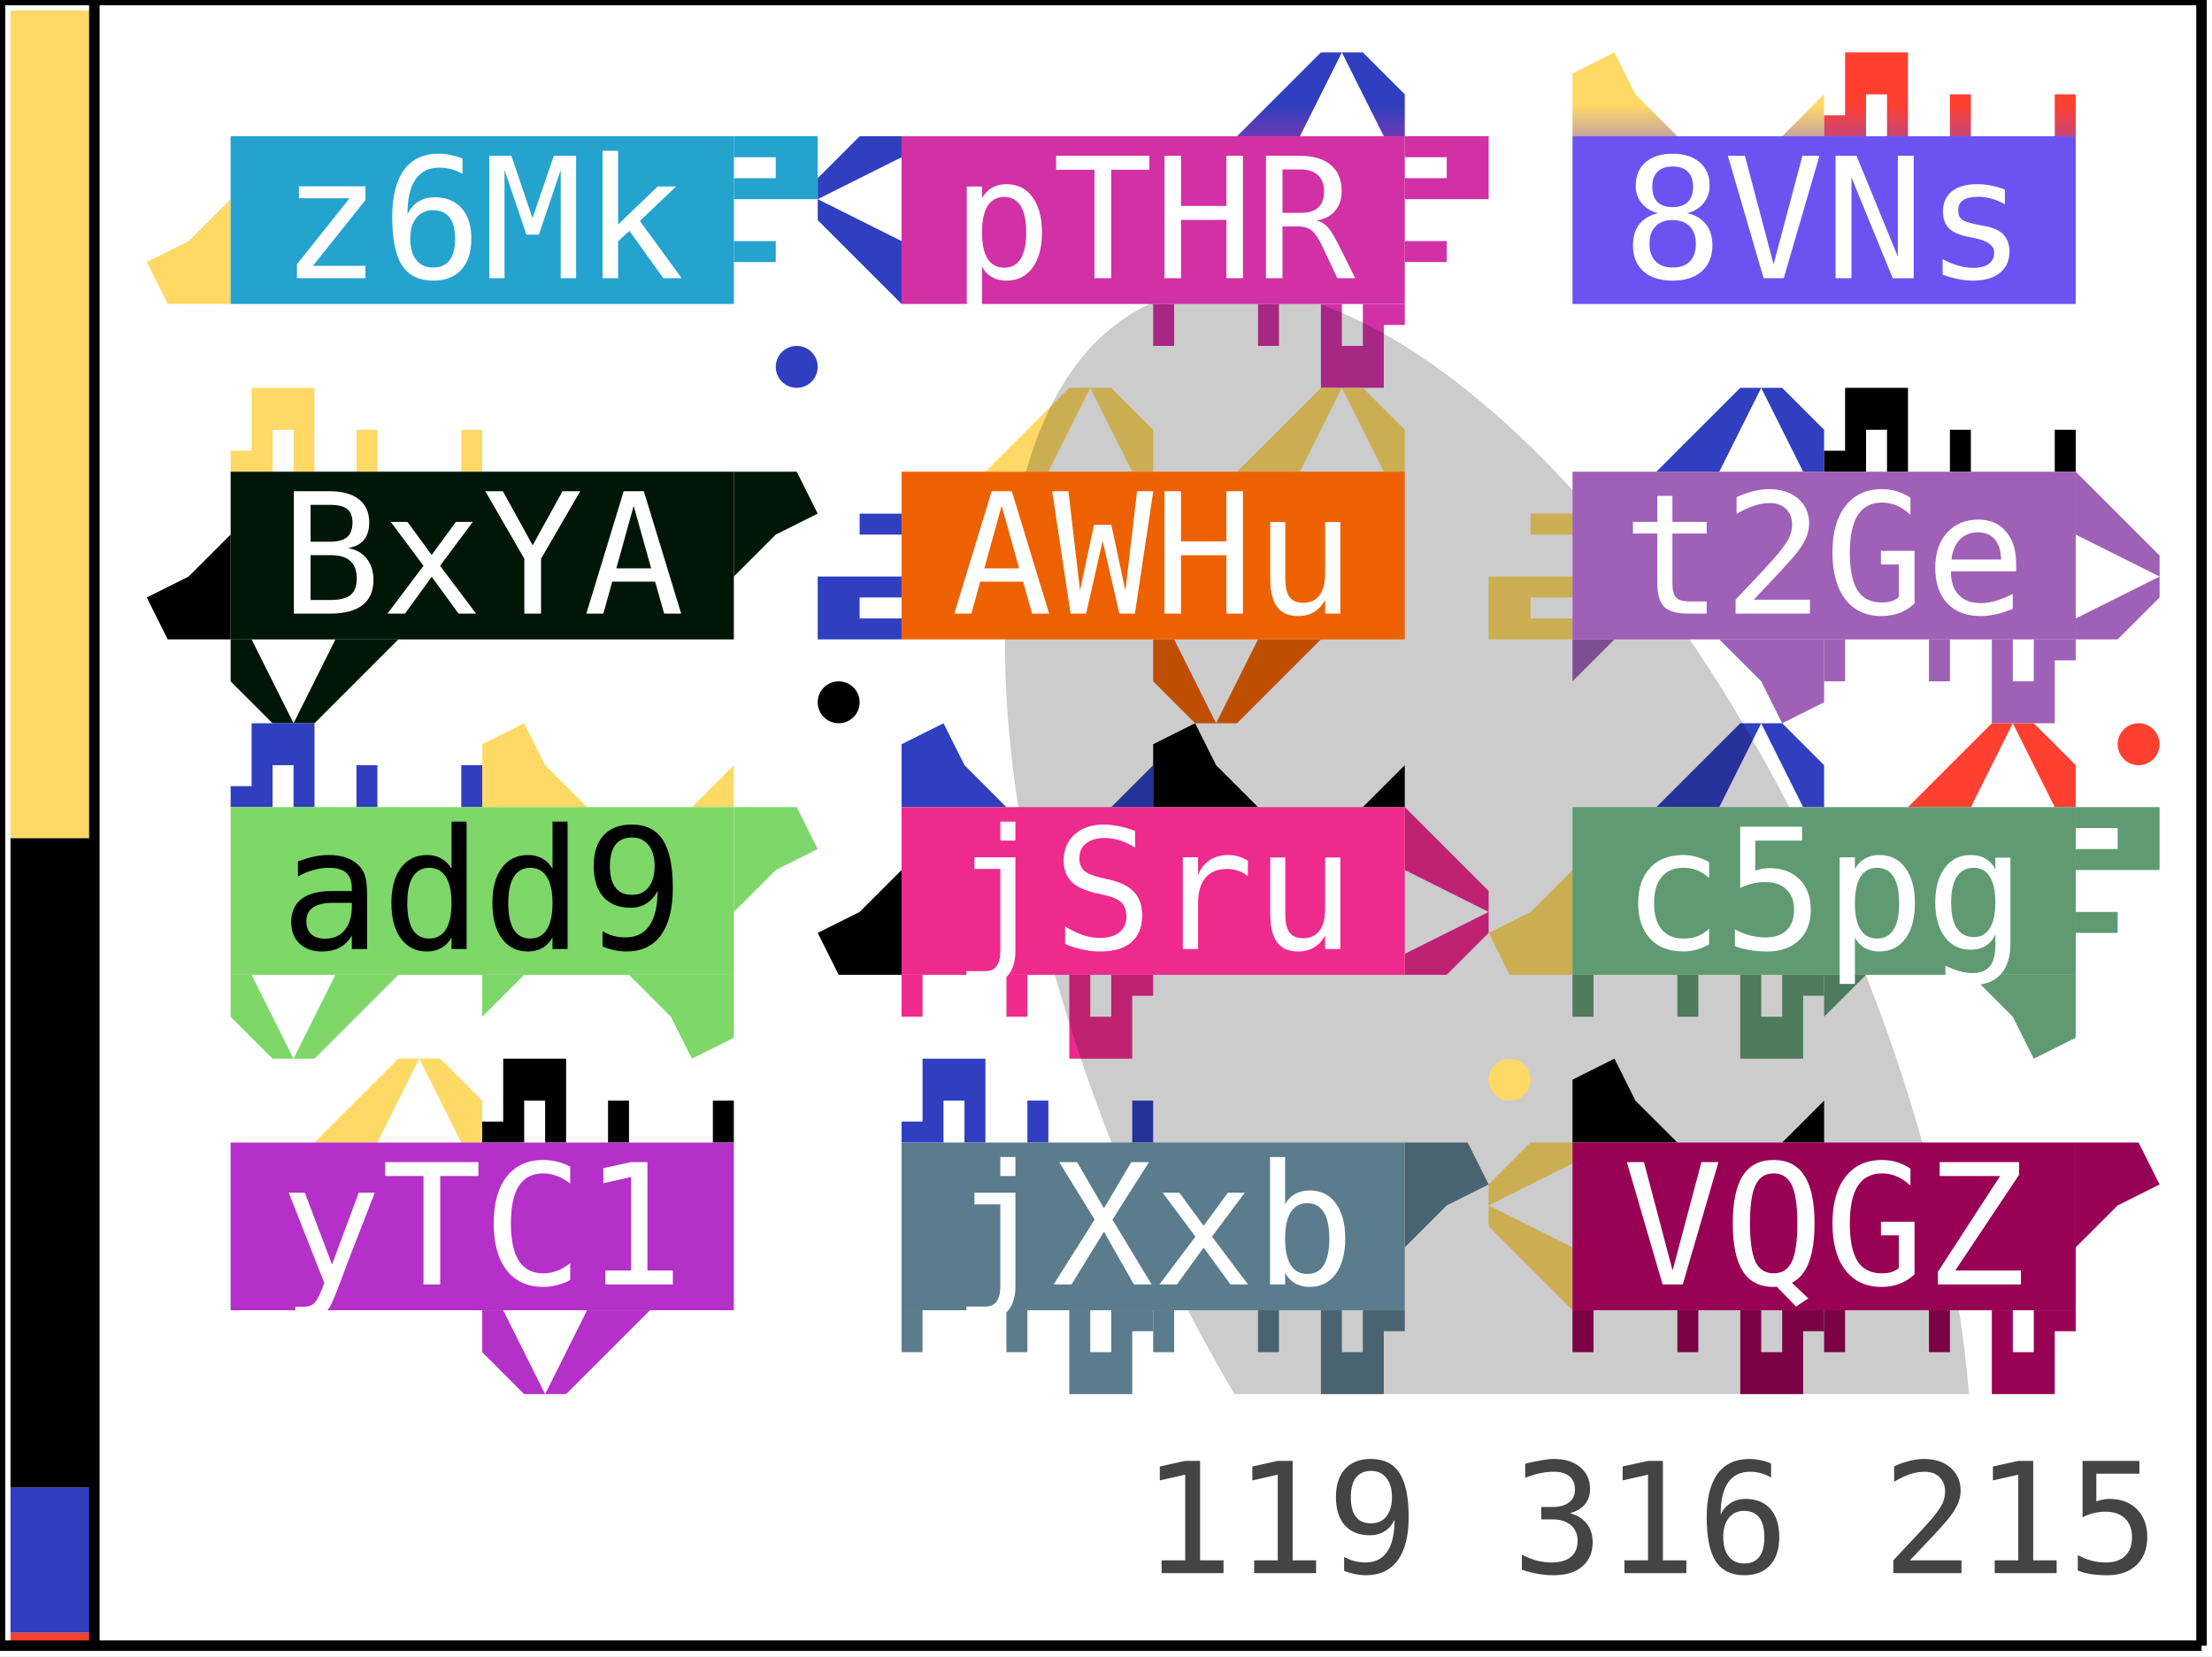
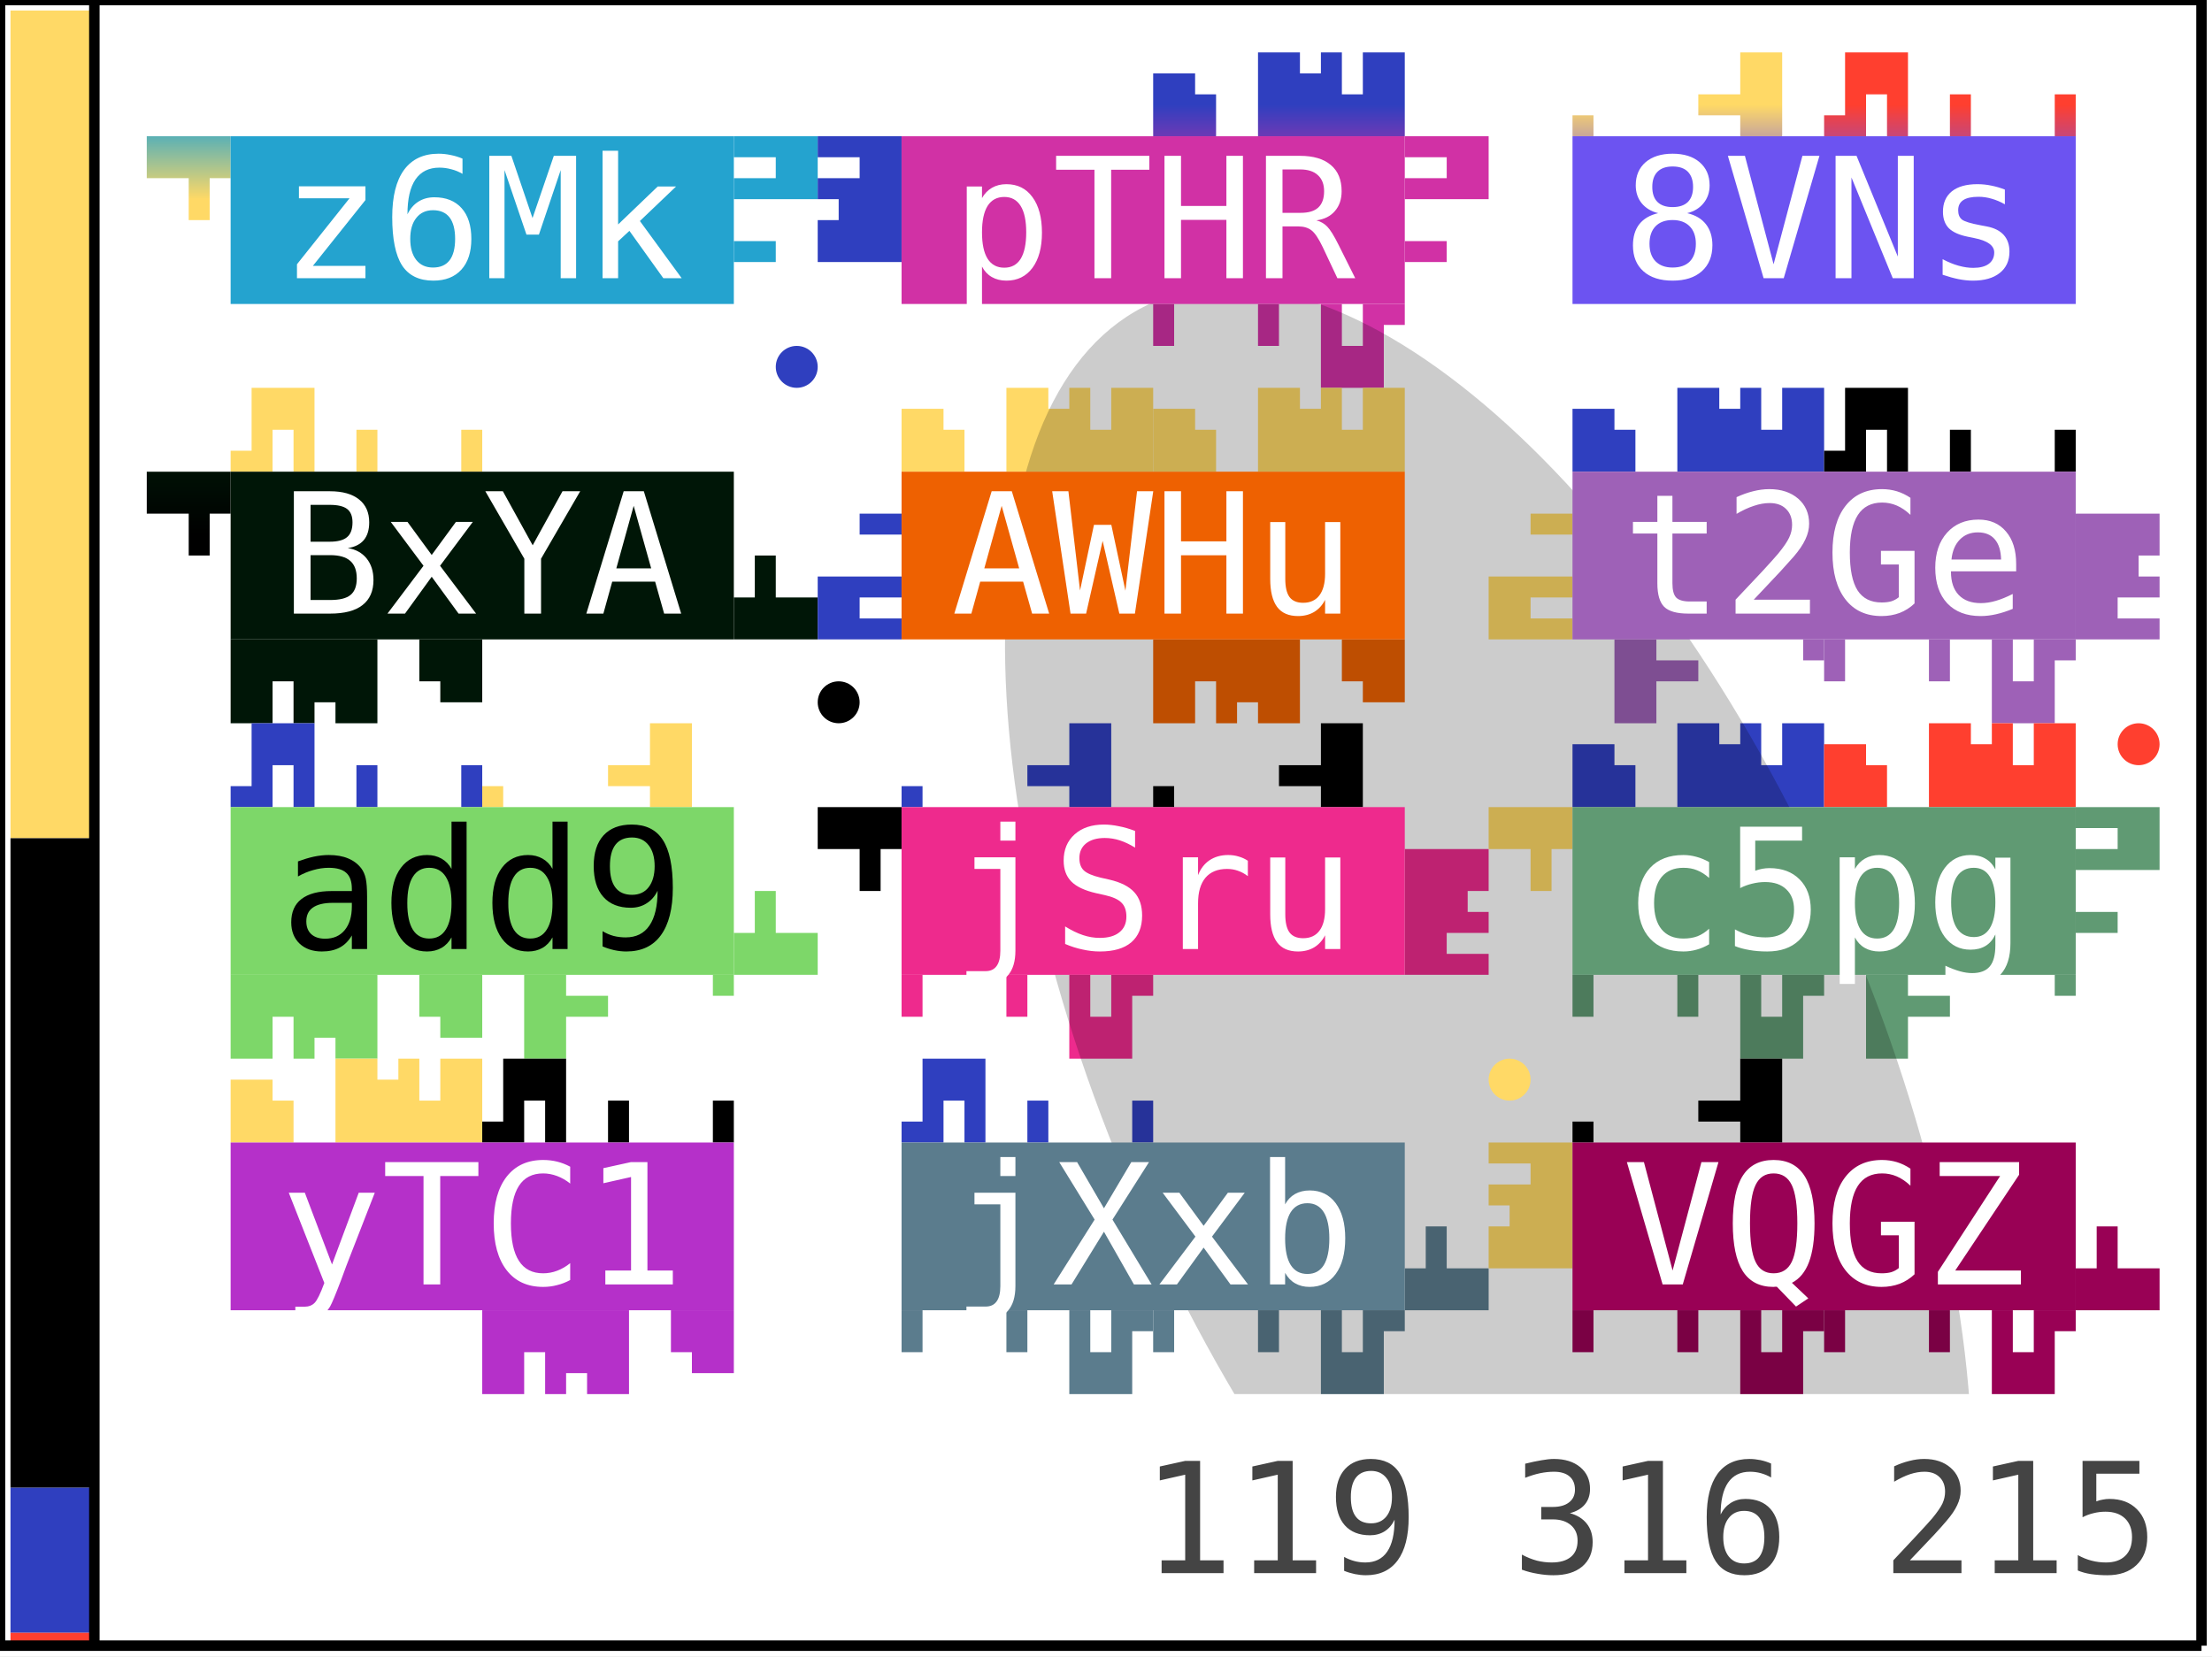
<svg xmlns="http://www.w3.org/2000/svg" width="211.0" height="158.0">
  <defs data-v3-clip-seq="17">
    <clipPath id="grid-clip">
      <rect x="14.0" y="5.0" width="192.0" height="128.0" />
    </clipPath>
    <path id="c1" d="M0,8 L0,6 L2,6 L2,0 L8,0 L8,8 L6,8 L6,4 L4,4 L4,8 Z M12,4 L14,4 L14,8 L12,8 Z M22,4 L24,4 L24,8 L22,8 Z" fill-rule="evenodd" />
    <path id="c2" d="M0,8 L0,2 L4,2 L4,4 L6,4 L6,8 L10,8 L10,2 L10,0 L24,0 L24,8 Z M18,0 L20,0 L20,4 L18,4 Z M14,0 L16,0 L16,2 L14,2 Z" fill-rule="evenodd" />
    <path id="c3" d="M16,0 L20,0 L20,8 L16,8 L16,6 L12,6 L12,4 L16,4 Z M0,6 L2,6 L2,8 L0,8 Z" fill-rule="evenodd" />
    <path id="p1" d="M0,8 L0,4 L3,3 L4,0 L12,0 L16,8 Z" fill-rule="evenodd" />
    <path id="p2" d="M16,0 L12,4 L8,8 L14,8 L18,0 L22,8 L24,8 L24,4 L20,0 Z" fill-rule="evenodd" />
    <path id="p3" d="M0,2 L4,0 L6,4 L10,8 L0,8 Z M20,8 L24,4 L24,8 Z" fill-rule="evenodd" />
    <linearGradient id="g0" gradientUnits="userSpaceOnUse" x1="70.0" y1="21.0" x2="78.0" y2="21.0">
      <stop offset="0%" stop-color="#24a3cf" />
      <stop offset="100%" stop-color="#ff3f2f" />
    </linearGradient>
    <clipPath id="v3clip-0">
      <rect x="70.0" y="13.0" width="8.0" height="16.0" />
    </clipPath>
    <linearGradient id="g1" gradientUnits="userSpaceOnUse" x1="22.0" y1="21.0" x2="14.0" y2="21.0">
      <stop offset="0%" stop-color="#24a3cf" />
      <stop offset="100%" stop-color="#ffd966" />
    </linearGradient>
    <clipPath id="v3clip-1">
      <rect x="14.0" y="13.0" width="8.0" height="16.0" />
    </clipPath>
    <linearGradient id="g2" gradientUnits="userSpaceOnUse" x1="122.0" y1="13.0" x2="122.0" y2="5.0">
      <stop offset="0%" stop-color="#d131a5" />
      <stop offset="100%" stop-color="#2f3fbf" />
    </linearGradient>
    <linearGradient id="g3" gradientUnits="userSpaceOnUse" x1="134.0" y1="21.0" x2="142.0" y2="21.0">
      <stop offset="0%" stop-color="#d131a5" />
      <stop offset="100%" stop-color="#ffd966" />
    </linearGradient>
    <clipPath id="v3clip-2">
      <rect x="134.0" y="13.0" width="8.0" height="16.0" />
    </clipPath>
    <linearGradient id="g4" gradientUnits="userSpaceOnUse" x1="122.0" y1="29.0" x2="122.0" y2="37.0">
      <stop offset="0%" stop-color="#d131a5" />
      <stop offset="100%" stop-color="#2f3fbf" />
    </linearGradient>
    <linearGradient id="g5" gradientUnits="userSpaceOnUse" x1="86.0" y1="21.0" x2="78.0" y2="21.0">
      <stop offset="0%" stop-color="#d131a5" />
      <stop offset="100%" stop-color="#2f3fbf" />
    </linearGradient>
    <clipPath id="v3clip-3">
      <rect x="78.0" y="13.0" width="8.0" height="16.0" />
    </clipPath>
    <linearGradient id="g6" gradientUnits="userSpaceOnUse" x1="162.0" y1="13.0" x2="162.0" y2="5.0">
      <stop offset="0%" stop-color="#6c53f1" />
      <stop offset="100%" stop-color="#ffd966" />
    </linearGradient>
    <linearGradient id="g7" gradientUnits="userSpaceOnUse" x1="186.0" y1="13.0" x2="186.0" y2="5.0">
      <stop offset="0%" stop-color="#6c53f1" />
      <stop offset="100%" stop-color="#ff3f2f" />
    </linearGradient>
    <linearGradient id="g8" gradientUnits="userSpaceOnUse" x1="34.0" y1="45.0" x2="34.0" y2="37.0">
      <stop offset="0%" stop-color="#001607" />
      <stop offset="100%" stop-color="#ffd966" />
    </linearGradient>
    <linearGradient id="g9" gradientUnits="userSpaceOnUse" x1="70.0" y1="53.0" x2="78.0" y2="53.0">
      <stop offset="0%" stop-color="#001607" />
      <stop offset="100%" stop-color="#000000" />
    </linearGradient>
    <clipPath id="v3clip-4">
      <rect x="70.0" y="45.0" width="8.0" height="16.0" />
    </clipPath>
    <linearGradient id="g10" gradientUnits="userSpaceOnUse" x1="34.0" y1="61.0" x2="34.0" y2="69.0">
      <stop offset="0%" stop-color="#001607" />
      <stop offset="100%" stop-color="#2f3fbf" />
    </linearGradient>
    <linearGradient id="g11" gradientUnits="userSpaceOnUse" x1="22.0" y1="53.0" x2="14.0" y2="53.0">
      <stop offset="0%" stop-color="#001607" />
      <stop offset="100%" stop-color="#000000" />
    </linearGradient>
    <clipPath id="v3clip-5">
      <rect x="14.0" y="45.0" width="8.0" height="16.0" />
    </clipPath>
    <linearGradient id="g12" gradientUnits="userSpaceOnUse" x1="98.0" y1="45.0" x2="98.0" y2="37.0">
      <stop offset="0%" stop-color="#ee6101" />
      <stop offset="100%" stop-color="#ffd966" />
    </linearGradient>
    <linearGradient id="g13" gradientUnits="userSpaceOnUse" x1="122.0" y1="45.0" x2="122.0" y2="37.0">
      <stop offset="0%" stop-color="#ee6101" />
      <stop offset="100%" stop-color="#ffd966" />
    </linearGradient>
    <linearGradient id="g14" gradientUnits="userSpaceOnUse" x1="122.0" y1="61.0" x2="122.0" y2="69.0">
      <stop offset="0%" stop-color="#ee6101" />
      <stop offset="100%" stop-color="#000000" />
    </linearGradient>
    <linearGradient id="g15" gradientUnits="userSpaceOnUse" x1="86.0" y1="53.0" x2="78.0" y2="53.0">
      <stop offset="0%" stop-color="#ee6101" />
      <stop offset="100%" stop-color="#2f3fbf" />
    </linearGradient>
    <clipPath id="v3clip-6">
      <rect x="78.0" y="45.0" width="8.0" height="16.0" />
    </clipPath>
    <linearGradient id="g16" gradientUnits="userSpaceOnUse" x1="162.0" y1="45.0" x2="162.0" y2="37.0">
      <stop offset="0%" stop-color="#9e61b7" />
      <stop offset="100%" stop-color="#2f3fbf" />
    </linearGradient>
    <linearGradient id="g17" gradientUnits="userSpaceOnUse" x1="186.0" y1="45.0" x2="186.0" y2="37.0">
      <stop offset="0%" stop-color="#9e61b7" />
      <stop offset="100%" stop-color="#000000" />
    </linearGradient>
    <linearGradient id="g18" gradientUnits="userSpaceOnUse" x1="198.0" y1="53.0" x2="206.0" y2="53.0">
      <stop offset="0%" stop-color="#9e61b7" />
      <stop offset="100%" stop-color="#ffd966" />
    </linearGradient>
    <clipPath id="v3clip-7">
      <rect x="198.0" y="45.0" width="8.0" height="16.0" />
    </clipPath>
    <linearGradient id="g19" gradientUnits="userSpaceOnUse" x1="186.0" y1="61.0" x2="186.0" y2="69.0">
      <stop offset="0%" stop-color="#9e61b7" />
      <stop offset="100%" stop-color="#000000" />
    </linearGradient>
    <linearGradient id="g20" gradientUnits="userSpaceOnUse" x1="162.0" y1="61.0" x2="162.0" y2="69.0">
      <stop offset="0%" stop-color="#9e61b7" />
      <stop offset="100%" stop-color="#ffd966" />
    </linearGradient>
    <linearGradient id="g21" gradientUnits="userSpaceOnUse" x1="150.0" y1="53.0" x2="142.0" y2="53.0">
      <stop offset="0%" stop-color="#9e61b7" />
      <stop offset="100%" stop-color="#ffd966" />
    </linearGradient>
    <clipPath id="v3clip-8">
      <rect x="142.0" y="45.0" width="8.0" height="16.0" />
    </clipPath>
    <linearGradient id="g22" gradientUnits="userSpaceOnUse" x1="34.0" y1="77.0" x2="34.0" y2="69.0">
      <stop offset="0%" stop-color="#7dd769" />
      <stop offset="100%" stop-color="#2f3fbf" />
    </linearGradient>
    <linearGradient id="g23" gradientUnits="userSpaceOnUse" x1="58.0" y1="77.0" x2="58.0" y2="69.0">
      <stop offset="0%" stop-color="#7dd769" />
      <stop offset="100%" stop-color="#ffd966" />
    </linearGradient>
    <linearGradient id="g24" gradientUnits="userSpaceOnUse" x1="70.0" y1="85.0" x2="78.0" y2="85.0">
      <stop offset="0%" stop-color="#7dd769" />
      <stop offset="100%" stop-color="#000000" />
    </linearGradient>
    <clipPath id="v3clip-9">
      <rect x="70.0" y="77.0" width="8.0" height="16.0" />
    </clipPath>
    <linearGradient id="g25" gradientUnits="userSpaceOnUse" x1="58.0" y1="93.0" x2="58.0" y2="101.0">
      <stop offset="0%" stop-color="#7dd769" />
      <stop offset="100%" stop-color="#000000" />
    </linearGradient>
    <linearGradient id="g26" gradientUnits="userSpaceOnUse" x1="34.0" y1="93.0" x2="34.0" y2="101.0">
      <stop offset="0%" stop-color="#7dd769" />
      <stop offset="100%" stop-color="#2f3fbf" />
    </linearGradient>
    <linearGradient id="g27" gradientUnits="userSpaceOnUse" x1="98.0" y1="77.0" x2="98.0" y2="69.0">
      <stop offset="0%" stop-color="#ee2a8d" />
      <stop offset="100%" stop-color="#2f3fbf" />
    </linearGradient>
    <linearGradient id="g28" gradientUnits="userSpaceOnUse" x1="122.0" y1="77.0" x2="122.0" y2="69.0">
      <stop offset="0%" stop-color="#ee2a8d" />
      <stop offset="100%" stop-color="#000000" />
    </linearGradient>
    <linearGradient id="g29" gradientUnits="userSpaceOnUse" x1="134.0" y1="85.0" x2="142.0" y2="85.0">
      <stop offset="0%" stop-color="#ee2a8d" />
      <stop offset="100%" stop-color="#ff3f2f" />
    </linearGradient>
    <clipPath id="v3clip-10">
      <rect x="134.0" y="77.0" width="8.0" height="16.0" />
    </clipPath>
    <linearGradient id="g30" gradientUnits="userSpaceOnUse" x1="98.0" y1="93.0" x2="98.0" y2="101.0">
      <stop offset="0%" stop-color="#ee2a8d" />
      <stop offset="100%" stop-color="#ffd966" />
    </linearGradient>
    <linearGradient id="g31" gradientUnits="userSpaceOnUse" x1="86.0" y1="85.0" x2="78.0" y2="85.0">
      <stop offset="0%" stop-color="#ee2a8d" />
      <stop offset="100%" stop-color="#000000" />
    </linearGradient>
    <clipPath id="v3clip-11">
      <rect x="78.0" y="77.0" width="8.0" height="16.0" />
    </clipPath>
    <linearGradient id="g32" gradientUnits="userSpaceOnUse" x1="162.0" y1="77.0" x2="162.0" y2="69.0">
      <stop offset="0%" stop-color="#609a73" />
      <stop offset="100%" stop-color="#2f3fbf" />
    </linearGradient>
    <linearGradient id="g33" gradientUnits="userSpaceOnUse" x1="186.0" y1="77.0" x2="186.0" y2="69.0">
      <stop offset="0%" stop-color="#609a73" />
      <stop offset="100%" stop-color="#ff3f2f" />
    </linearGradient>
    <linearGradient id="g34" gradientUnits="userSpaceOnUse" x1="198.0" y1="85.0" x2="206.0" y2="85.0">
      <stop offset="0%" stop-color="#609a73" />
      <stop offset="100%" stop-color="#000000" />
    </linearGradient>
    <clipPath id="v3clip-12">
      <rect x="198.0" y="77.0" width="8.0" height="16.0" />
    </clipPath>
    <linearGradient id="g35" gradientUnits="userSpaceOnUse" x1="186.0" y1="93.0" x2="186.0" y2="101.0">
      <stop offset="0%" stop-color="#609a73" />
      <stop offset="100%" stop-color="#ff3f2f" />
    </linearGradient>
    <linearGradient id="g36" gradientUnits="userSpaceOnUse" x1="162.0" y1="93.0" x2="162.0" y2="101.0">
      <stop offset="0%" stop-color="#609a73" />
      <stop offset="100%" stop-color="#000000" />
    </linearGradient>
    <linearGradient id="g37" gradientUnits="userSpaceOnUse" x1="150.0" y1="85.0" x2="142.0" y2="85.0">
      <stop offset="0%" stop-color="#609a73" />
      <stop offset="100%" stop-color="#ffd966" />
    </linearGradient>
    <clipPath id="v3clip-13">
      <rect x="142.0" y="77.0" width="8.0" height="16.0" />
    </clipPath>
    <linearGradient id="g38" gradientUnits="userSpaceOnUse" x1="34.0" y1="109.0" x2="34.0" y2="101.0">
      <stop offset="0%" stop-color="#b530c9" />
      <stop offset="100%" stop-color="#ffd966" />
    </linearGradient>
    <linearGradient id="g39" gradientUnits="userSpaceOnUse" x1="58.0" y1="109.0" x2="58.0" y2="101.0">
      <stop offset="0%" stop-color="#b530c9" />
      <stop offset="100%" stop-color="#000000" />
    </linearGradient>
    <linearGradient id="g40" gradientUnits="userSpaceOnUse" x1="58.0" y1="125.0" x2="58.0" y2="133.0">
      <stop offset="0%" stop-color="#b530c9" />
      <stop offset="100%" stop-color="#000000" />
    </linearGradient>
    <linearGradient id="g41" gradientUnits="userSpaceOnUse" x1="98.0" y1="109.0" x2="98.0" y2="101.0">
      <stop offset="0%" stop-color="#5b7c8d" />
      <stop offset="100%" stop-color="#2f3fbf" />
    </linearGradient>
    <linearGradient id="g42" gradientUnits="userSpaceOnUse" x1="134.0" y1="117.0" x2="142.0" y2="117.0">
      <stop offset="0%" stop-color="#5b7c8d" />
      <stop offset="100%" stop-color="#ffd966" />
    </linearGradient>
    <clipPath id="v3clip-14">
      <rect x="134.0" y="109.0" width="8.0" height="16.0" />
    </clipPath>
    <linearGradient id="g43" gradientUnits="userSpaceOnUse" x1="122.0" y1="125.0" x2="122.0" y2="133.0">
      <stop offset="0%" stop-color="#5b7c8d" />
      <stop offset="100%" stop-color="#ff3f2f" />
    </linearGradient>
    <linearGradient id="g44" gradientUnits="userSpaceOnUse" x1="98.0" y1="125.0" x2="98.0" y2="133.0">
      <stop offset="0%" stop-color="#5b7c8d" />
      <stop offset="100%" stop-color="#ffd966" />
    </linearGradient>
    <linearGradient id="g45" gradientUnits="userSpaceOnUse" x1="162.0" y1="109.0" x2="162.0" y2="101.0">
      <stop offset="0%" stop-color="#990155" />
      <stop offset="100%" stop-color="#000000" />
    </linearGradient>
    <linearGradient id="g46" gradientUnits="userSpaceOnUse" x1="198.0" y1="117.0" x2="206.0" y2="117.0">
      <stop offset="0%" stop-color="#990155" />
      <stop offset="100%" stop-color="#ffd966" />
    </linearGradient>
    <clipPath id="v3clip-15">
      <rect x="198.0" y="109.0" width="8.0" height="16.0" />
    </clipPath>
    <linearGradient id="g47" gradientUnits="userSpaceOnUse" x1="186.0" y1="125.0" x2="186.0" y2="133.0">
      <stop offset="0%" stop-color="#990155" />
      <stop offset="100%" stop-color="#000000" />
    </linearGradient>
    <linearGradient id="g48" gradientUnits="userSpaceOnUse" x1="162.0" y1="125.0" x2="162.0" y2="133.0">
      <stop offset="0%" stop-color="#990155" />
      <stop offset="100%" stop-color="#000000" />
    </linearGradient>
    <linearGradient id="g49" gradientUnits="userSpaceOnUse" x1="150.0" y1="117.0" x2="142.0" y2="117.0">
      <stop offset="0%" stop-color="#990155" />
      <stop offset="100%" stop-color="#ffd966" />
    </linearGradient>
    <clipPath id="v3clip-16">
      <rect x="142.0" y="109.0" width="8.0" height="16.0" />
    </clipPath>
  </defs>
  <rect x="0" y="0" width="211.0" height="158.0" fill="#ffffff" />
  <rect x="14.0" y="5.0" width="192.0" height="128.0" fill="#ffffff" />
  <g>
    <g clip-path="url(#v3clip-0)">
      <use href="#c1" transform="translate(76.0, 13.0) rotate(90 2.0 0.0) scale(1.0)" fill="url(#g0)" />
    </g>
  </g>
  <g>
    <g clip-path="url(#v3clip-1)">
-       <use href="#p3" transform="translate(14.0, 29.0) rotate(270 0.0 0.0) scale(1.0)" fill="url(#g1)" />
-     </g>
-   </g>
-   <g>
-     <use href="#p2" transform="translate(110.0, 5.0) scale(1.0)" fill="url(#g2)" />
+       <use href="#c3" transform="translate(10.0, 29.0) rotate(270 4.0 0.0) scale(1.0)" fill="url(#g1)" />
+     </g>
+   </g>
+   <g>
+     <use href="#c2" transform="translate(110.0, 5.0) scale(1.0)" fill="url(#g2)" />
  </g>
  <g>
    <g clip-path="url(#v3clip-2)">
      <use href="#c1" transform="translate(140.0, 13.0) rotate(90 2.0 0.0) scale(1.0)" fill="url(#g3)" />
    </g>
  </g>
  <g>
    <use href="#c1" transform="translate(110.0, 29.0) rotate(180 12.0 4.0) scale(1.0)" fill="url(#g4)" />
  </g>
  <g>
    <g clip-path="url(#v3clip-3)">
-       <use href="#p2" transform="translate(70.0, 29.0) rotate(270 8.0 0.0) scale(1.0)" fill="url(#g5)" />
-     </g>
-   </g>
-   <g>
-     <use href="#p3" transform="translate(150.0, 5.0) scale(1.0)" fill="url(#g6)" />
+       <use href="#c2" transform="translate(72.0, 29.0) rotate(270 6.0 0.0) scale(1.0)" fill="url(#g5)" />
+     </g>
+   </g>
+   <g>
+     <use href="#c3" transform="translate(150.0, 5.0) scale(1.0)" fill="url(#g6)" />
  </g>
  <g>
    <use href="#c1" transform="translate(174.0, 5.0) scale(1.0)" fill="url(#g7)" />
  </g>
  <g>
    <use href="#c1" transform="translate(22.0, 37.0) scale(1.0)" fill="url(#g8)" />
  </g>
  <g>
    <g clip-path="url(#v3clip-4)">
-       <use href="#p3" transform="translate(78.0, 45.0) rotate(90 0.0 0.0) scale(1.0)" fill="url(#g9)" />
-     </g>
-   </g>
-   <g>
-     <use href="#p2" transform="translate(22.0, 61.0) rotate(180 12.0 4.0) scale(1.0)" fill="url(#g10)" />
+       <use href="#c3" transform="translate(74.0, 45.0) rotate(90 4.0 0.0) scale(1.0)" fill="url(#g9)" />
+     </g>
+   </g>
+   <g>
+     <use href="#c2" transform="translate(22.0, 61.0) rotate(180 12.0 4.0) scale(1.0)" fill="url(#g10)" />
  </g>
  <g>
    <g clip-path="url(#v3clip-5)">
-       <use href="#p3" transform="translate(14.0, 61.0) rotate(270 0.0 0.0) scale(1.0)" fill="url(#g11)" />
-     </g>
-   </g>
-   <g>
-     <use href="#p2" transform="translate(86.0, 37.0) scale(1.0)" fill="url(#g12)" />
-   </g>
-   <g>
-     <use href="#p2" transform="translate(110.0, 37.0) scale(1.0)" fill="url(#g13)" />
-   </g>
-   <g>
-     <use href="#p2" transform="translate(110.0, 61.0) rotate(180 12.0 4.0) scale(1.0)" fill="url(#g14)" />
+       <use href="#c3" transform="translate(10.0, 61.0) rotate(270 4.0 0.0) scale(1.0)" fill="url(#g11)" />
+     </g>
+   </g>
+   <g>
+     <use href="#c2" transform="translate(86.0, 37.0) scale(1.0)" fill="url(#g12)" />
+   </g>
+   <g>
+     <use href="#c2" transform="translate(110.0, 37.0) scale(1.0)" fill="url(#g13)" />
+   </g>
+   <g>
+     <use href="#c2" transform="translate(110.0, 61.0) rotate(180 12.0 4.0) scale(1.0)" fill="url(#g14)" />
  </g>
  <g>
    <g clip-path="url(#v3clip-6)">
      <use href="#c1" transform="translate(76.0, 61.0) rotate(270 2.0 0.0) scale(1.0)" fill="url(#g15)" />
    </g>
  </g>
  <g>
-     <use href="#p2" transform="translate(150.0, 37.0) scale(1.0)" fill="url(#g16)" />
+     <use href="#c2" transform="translate(150.0, 37.0) scale(1.0)" fill="url(#g16)" />
  </g>
  <g>
    <use href="#c1" transform="translate(174.0, 37.0) scale(1.0)" fill="url(#g17)" />
  </g>
  <g>
    <g clip-path="url(#v3clip-7)">
-       <use href="#p2" transform="translate(198.0, 45.0) rotate(90 8.0 0.0) scale(1.0)" fill="url(#g18)" />
+       <use href="#c2" transform="translate(200.0, 45.0) rotate(90 6.0 0.0) scale(1.0)" fill="url(#g18)" />
    </g>
  </g>
  <g>
    <use href="#c1" transform="translate(174.0, 61.0) rotate(180 12.0 4.0) scale(1.0)" fill="url(#g19)" />
  </g>
  <g>
-     <use href="#p3" transform="translate(150.0, 61.0) rotate(180 12.0 4.0) scale(1.0)" fill="url(#g20)" />
+     <use href="#c3" transform="translate(150.0, 61.0) rotate(180 12.0 4.0) scale(1.0)" fill="url(#g20)" />
  </g>
  <g>
    <g clip-path="url(#v3clip-8)">
      <use href="#c1" transform="translate(140.0, 61.0) rotate(270 2.0 0.0) scale(1.0)" fill="url(#g21)" />
    </g>
  </g>
  <g>
    <use href="#c1" transform="translate(22.0, 69.0) scale(1.0)" fill="url(#g22)" />
  </g>
  <g>
-     <use href="#p3" transform="translate(46.0, 69.0) scale(1.0)" fill="url(#g23)" />
+     <use href="#c3" transform="translate(46.0, 69.0) scale(1.0)" fill="url(#g23)" />
  </g>
  <g>
    <g clip-path="url(#v3clip-9)">
-       <use href="#p3" transform="translate(78.0, 77.0) rotate(90 0.0 0.0) scale(1.0)" fill="url(#g24)" />
-     </g>
-   </g>
-   <g>
-     <use href="#p3" transform="translate(46.0, 93.0) rotate(180 12.0 4.0) scale(1.0)" fill="url(#g25)" />
-   </g>
-   <g>
-     <use href="#p2" transform="translate(22.0, 93.0) rotate(180 12.0 4.0) scale(1.0)" fill="url(#g26)" />
-   </g>
-   <g>
-     <use href="#p3" transform="translate(86.0, 69.0) scale(1.0)" fill="url(#g27)" />
-   </g>
-   <g>
-     <use href="#p3" transform="translate(110.0, 69.0) scale(1.0)" fill="url(#g28)" />
+       <use href="#c3" transform="translate(74.0, 77.0) rotate(90 4.0 0.0) scale(1.0)" fill="url(#g24)" />
+     </g>
+   </g>
+   <g>
+     <use href="#c3" transform="translate(46.0, 93.0) rotate(180 12.0 4.0) scale(1.0)" fill="url(#g25)" />
+   </g>
+   <g>
+     <use href="#c2" transform="translate(22.0, 93.0) rotate(180 12.0 4.0) scale(1.0)" fill="url(#g26)" />
+   </g>
+   <g>
+     <use href="#c3" transform="translate(86.0, 69.0) scale(1.0)" fill="url(#g27)" />
+   </g>
+   <g>
+     <use href="#c3" transform="translate(110.0, 69.0) scale(1.0)" fill="url(#g28)" />
  </g>
  <g>
    <g clip-path="url(#v3clip-10)">
-       <use href="#p2" transform="translate(134.0, 77.0) rotate(90 8.0 0.0) scale(1.0)" fill="url(#g29)" />
+       <use href="#c2" transform="translate(136.0, 77.0) rotate(90 6.0 0.0) scale(1.0)" fill="url(#g29)" />
    </g>
  </g>
  <g>
    <use href="#c1" transform="translate(86.0, 93.0) rotate(180 12.0 4.0) scale(1.0)" fill="url(#g30)" />
  </g>
  <g>
    <g clip-path="url(#v3clip-11)">
-       <use href="#p3" transform="translate(78.0, 93.0) rotate(270 0.0 0.0) scale(1.0)" fill="url(#g31)" />
-     </g>
-   </g>
-   <g>
-     <use href="#p2" transform="translate(150.0, 69.0) scale(1.0)" fill="url(#g32)" />
-   </g>
-   <g>
-     <use href="#p2" transform="translate(174.0, 69.0) scale(1.0)" fill="url(#g33)" />
+       <use href="#c3" transform="translate(74.0, 93.0) rotate(270 4.0 0.0) scale(1.0)" fill="url(#g31)" />
+     </g>
+   </g>
+   <g>
+     <use href="#c2" transform="translate(150.0, 69.0) scale(1.0)" fill="url(#g32)" />
+   </g>
+   <g>
+     <use href="#c2" transform="translate(174.0, 69.0) scale(1.0)" fill="url(#g33)" />
  </g>
  <g>
    <g clip-path="url(#v3clip-12)">
      <use href="#c1" transform="translate(204.0, 77.0) rotate(90 2.0 0.0) scale(1.0)" fill="url(#g34)" />
    </g>
  </g>
  <g>
-     <use href="#p3" transform="translate(174.0, 93.0) rotate(180 12.0 4.0) scale(1.0)" fill="url(#g35)" />
+     <use href="#c3" transform="translate(174.0, 93.0) rotate(180 12.0 4.0) scale(1.0)" fill="url(#g35)" />
  </g>
  <g>
    <use href="#c1" transform="translate(150.0, 93.0) rotate(180 12.0 4.0) scale(1.0)" fill="url(#g36)" />
  </g>
  <g>
    <g clip-path="url(#v3clip-13)">
-       <use href="#p3" transform="translate(142.0, 93.0) rotate(270 0.0 0.0) scale(1.0)" fill="url(#g37)" />
-     </g>
-   </g>
-   <g>
-     <use href="#p2" transform="translate(22.0, 101.0) scale(1.0)" fill="url(#g38)" />
+       <use href="#c3" transform="translate(138.0, 93.0) rotate(270 4.0 0.0) scale(1.0)" fill="url(#g37)" />
+     </g>
+   </g>
+   <g>
+     <use href="#c2" transform="translate(22.0, 101.0) scale(1.0)" fill="url(#g38)" />
  </g>
  <g>
    <use href="#c1" transform="translate(46.0, 101.0) scale(1.0)" fill="url(#g39)" />
  </g>
  <g>
-     <use href="#p2" transform="translate(46.0, 125.0) rotate(180 12.0 4.0) scale(1.0)" fill="url(#g40)" />
+     <use href="#c2" transform="translate(46.0, 125.0) rotate(180 12.0 4.0) scale(1.0)" fill="url(#g40)" />
  </g>
  <g>
    <use href="#c1" transform="translate(86.0, 101.0) scale(1.0)" fill="url(#g41)" />
  </g>
  <g>
    <g clip-path="url(#v3clip-14)">
-       <use href="#p3" transform="translate(142.0, 109.0) rotate(90 0.0 0.0) scale(1.0)" fill="url(#g42)" />
+       <use href="#c3" transform="translate(138.0, 109.0) rotate(90 4.0 0.0) scale(1.0)" fill="url(#g42)" />
    </g>
  </g>
  <g>
    <use href="#c1" transform="translate(110.0, 125.0) rotate(180 12.0 4.0) scale(1.0)" fill="url(#g43)" />
  </g>
  <g>
    <use href="#c1" transform="translate(86.0, 125.0) rotate(180 12.0 4.0) scale(1.0)" fill="url(#g44)" />
  </g>
  <g>
-     <use href="#p3" transform="translate(150.0, 101.0) scale(1.0)" fill="url(#g45)" />
+     <use href="#c3" transform="translate(150.0, 101.0) scale(1.0)" fill="url(#g45)" />
  </g>
  <g>
    <g clip-path="url(#v3clip-15)">
-       <use href="#p3" transform="translate(206.0, 109.0) rotate(90 0.0 0.0) scale(1.0)" fill="url(#g46)" />
+       <use href="#c3" transform="translate(202.0, 109.0) rotate(90 4.0 0.0) scale(1.0)" fill="url(#g46)" />
    </g>
  </g>
  <g>
    <use href="#c1" transform="translate(174.0, 125.0) rotate(180 12.0 4.0) scale(1.0)" fill="url(#g47)" />
  </g>
  <g>
    <use href="#c1" transform="translate(150.0, 125.0) rotate(180 12.0 4.0) scale(1.0)" fill="url(#g48)" />
  </g>
  <g>
    <g clip-path="url(#v3clip-16)">
-       <use href="#p2" transform="translate(134.0, 125.0) rotate(270 8.0 0.0) scale(1.0)" fill="url(#g49)" />
+       <use href="#c2" transform="translate(136.0, 125.0) rotate(270 6.0 0.0) scale(1.0)" fill="url(#g49)" />
    </g>
  </g>
  <g clip-path="url(#grid-clip)">
    <ellipse cx="142.0" cy="101.0" rx="36.267" ry="78.933" transform="rotate(156.0 142.0 101.0)" fill="#000000" fill-opacity="0.2" />
  </g>
  <rect x="22.0" y="13.0" width="48.0" height="16.0" fill="#24a3cf" />
  <text x="46.0" y="21.0" fill="#ffffff" style="font-family: monospace; font-size: 16.0px;" text-anchor="middle" dominant-baseline="central">z6Mk</text>
  <rect x="86.0" y="13.0" width="48.0" height="16.0" fill="#d131a5" />
  <text x="110.0" y="21.0" fill="#ffffff" style="font-family: monospace; font-size: 16.0px;" text-anchor="middle" dominant-baseline="central">pTHR</text>
  <rect x="150.0" y="13.0" width="48.0" height="16.0" fill="#6c53f1" />
  <text x="174.0" y="21.0" fill="#ffffff" style="font-family: monospace; font-size: 16.0px;" text-anchor="middle" dominant-baseline="central">8VNs</text>
  <rect x="22.0" y="45.0" width="48.0" height="16.0" fill="#001607" />
  <text x="46.0" y="53.0" fill="#ffffff" style="font-family: monospace; font-size: 16.0px;" text-anchor="middle" dominant-baseline="central">BxYA</text>
  <rect x="86.0" y="45.0" width="48.0" height="16.0" fill="#ee6101" />
  <text x="110.0" y="53.0" fill="#ffffff" style="font-family: monospace; font-size: 16.0px;" text-anchor="middle" dominant-baseline="central">AWHu</text>
  <rect x="150.0" y="45.0" width="48.0" height="16.0" fill="#9e61b7" />
  <text x="174.0" y="53.0" fill="#ffffff" style="font-family: monospace; font-size: 16.0px;" text-anchor="middle" dominant-baseline="central">t2Ge</text>
  <rect x="22.0" y="77.0" width="48.0" height="16.0" fill="#7dd769" />
  <text x="46.0" y="85.0" fill="#000000" style="font-family: monospace; font-size: 16.0px;" text-anchor="middle" dominant-baseline="central">add9</text>
  <rect x="86.0" y="77.0" width="48.0" height="16.0" fill="#ee2a8d" />
  <text x="110.0" y="85.0" fill="#ffffff" style="font-family: monospace; font-size: 16.0px;" text-anchor="middle" dominant-baseline="central">jSru</text>
  <rect x="150.0" y="77.0" width="48.0" height="16.0" fill="#609a73" />
  <text x="174.0" y="85.0" fill="#ffffff" style="font-family: monospace; font-size: 16.0px;" text-anchor="middle" dominant-baseline="central">c5pg</text>
  <rect x="22.0" y="109.0" width="48.0" height="16.0" fill="#b530c9" />
  <text x="46.0" y="117.0" fill="#ffffff" style="font-family: monospace; font-size: 16.0px;" text-anchor="middle" dominant-baseline="central">yTC1</text>
  <rect x="86.0" y="109.0" width="48.0" height="16.0" fill="#5b7c8d" />
  <text x="110.0" y="117.0" fill="#ffffff" style="font-family: monospace; font-size: 16.0px;" text-anchor="middle" dominant-baseline="central">jXxb</text>
  <rect x="150.0" y="109.0" width="48.0" height="16.0" fill="#990155" />
  <text x="174.0" y="117.0" fill="#ffffff" style="font-family: monospace; font-size: 16.0px;" text-anchor="middle" dominant-baseline="central">VQGZ</text>
  <circle cx="144.0" cy="103.0" r="2.0" fill="#ffd966" />
  <circle cx="204.0" cy="71.0" r="2.0" fill="#ff3f2f" />
  <circle cx="76.0" cy="35.0" r="2.0" fill="#2f3fbf" />
  <circle cx="80.0" cy="67.0" r="2.0" fill="#000000" />
  <rect x="1" y="1" width="8.0" height="78.968" fill="#ffd966" />
  <rect x="1" y="79.968" width="8.0" height="61.964" fill="#000000" />
  <rect x="1" y="141.932" width="8.0" height="13.843" fill="#2f3fbf" />
  <rect x="1" y="155.775" width="8.0" height="1.225" fill="#ff3f2f" />
  <text x="206.0" y="145.0" fill="#444444" style="font-family: monospace; font-size: 14.667px;" text-anchor="end" dominant-baseline="central">119 316 215</text>
  <line x1="0" y1="0" x2="210.0" y2="0" stroke="#000000" stroke-width="1" />
  <line x1="210.0" y1="0" x2="210.0" y2="157.0" stroke="#000000" stroke-width="1" />
  <line x1="0" y1="157.0" x2="210.0" y2="157.0" stroke="#000000" stroke-width="1" />
  <line x1="0" y1="0" x2="0" y2="157.0" stroke="#000000" stroke-width="1" />
  <line x1="9.0" y1="0" x2="9.0" y2="157.0" stroke="#000000" stroke-width="1" />
</svg>
